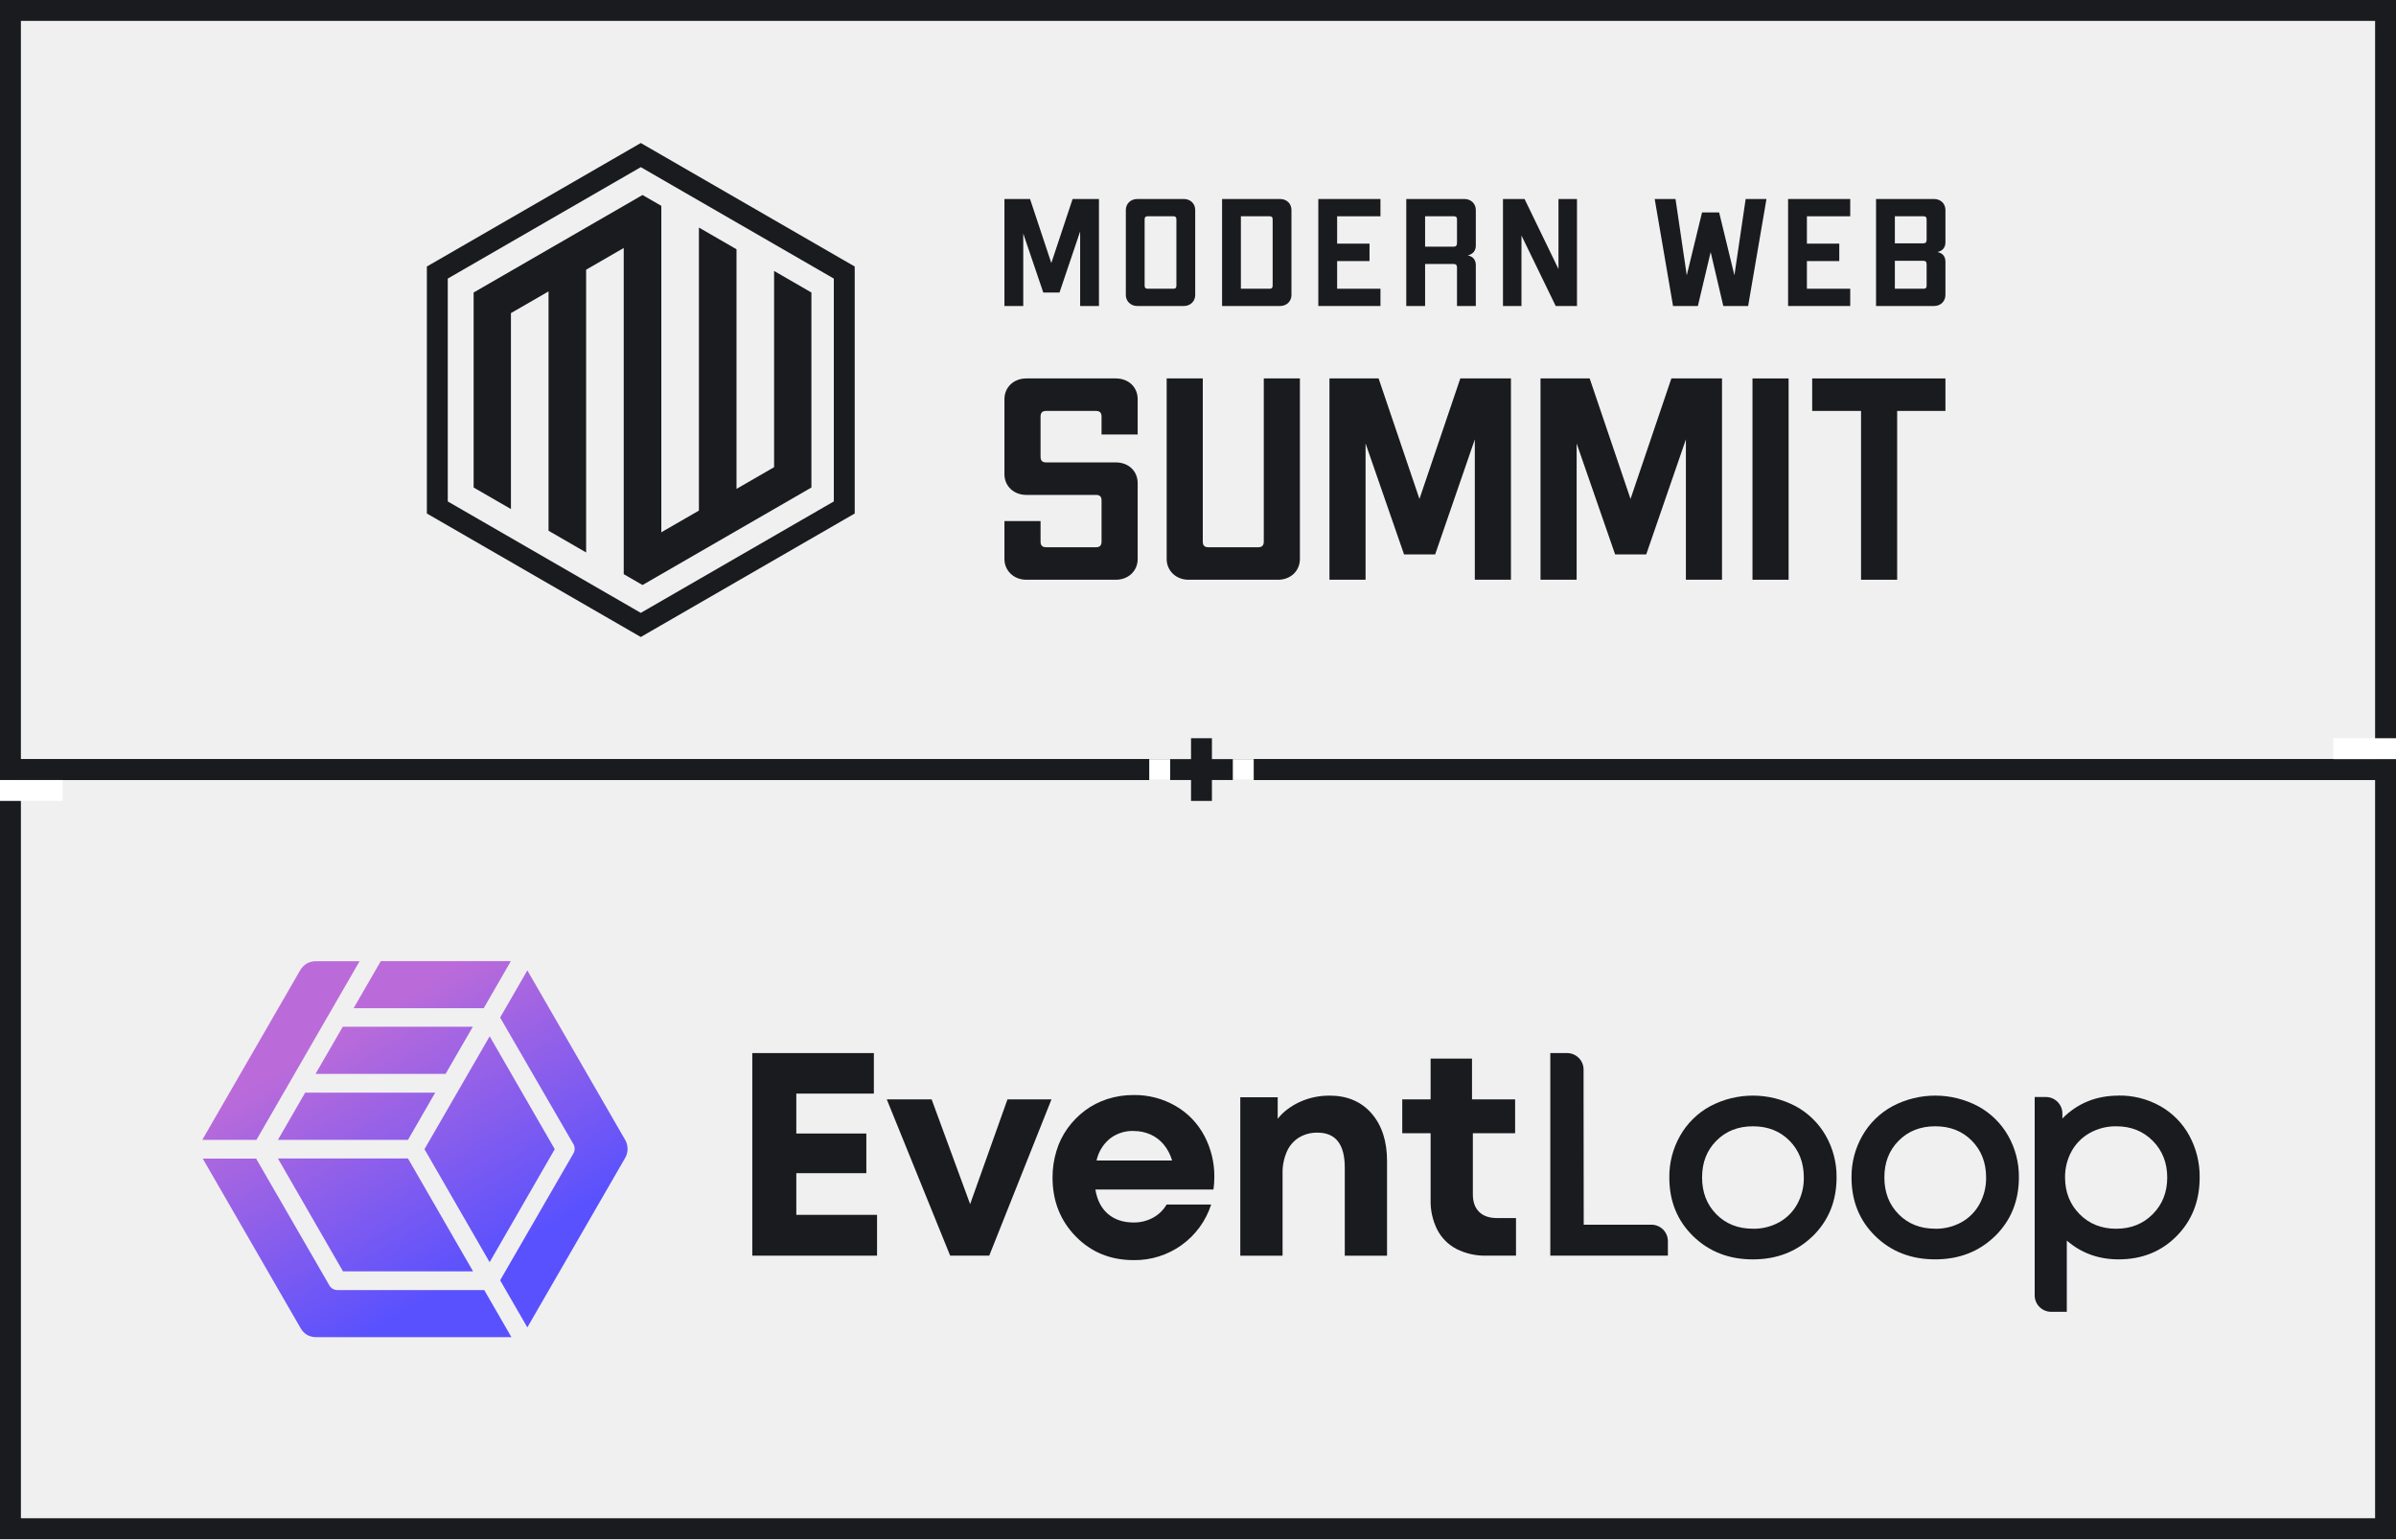
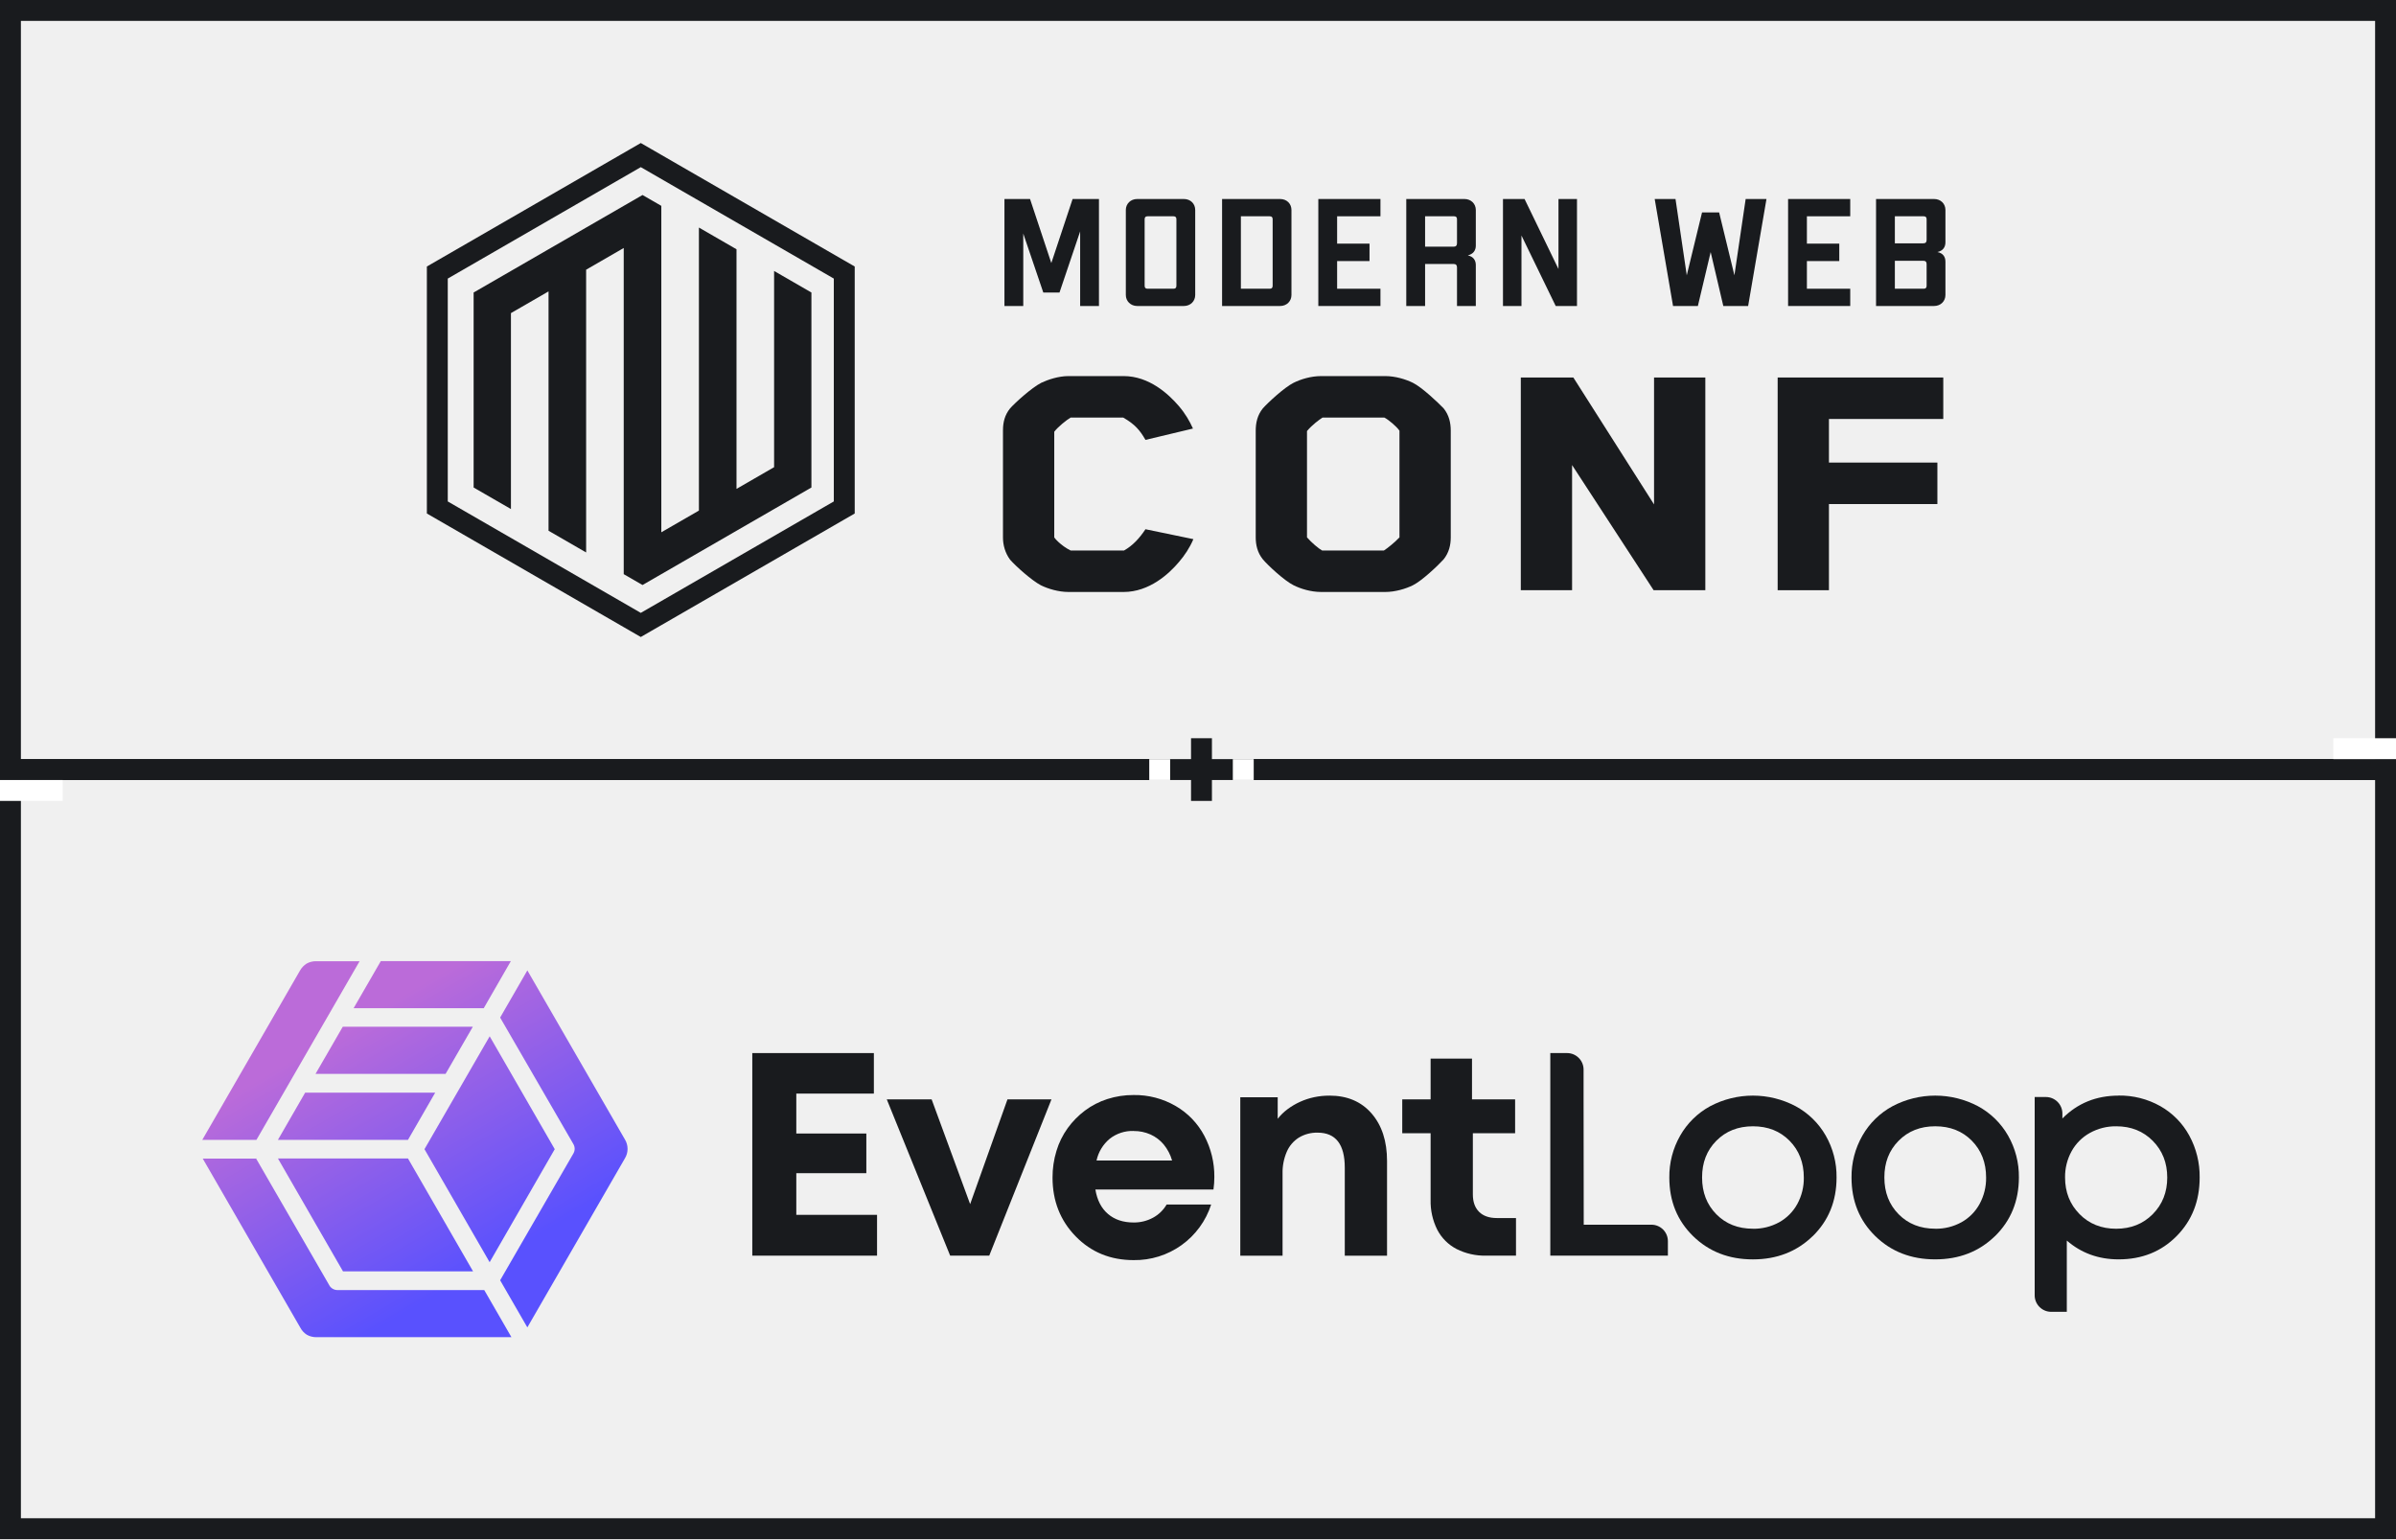
<svg xmlns="http://www.w3.org/2000/svg" width="344" height="221" viewBox="0 0 344 221" fill="none">
  <path d="M277.837 176.431C279.157 176.454 280.46 176.131 281.617 175.495C282.713 174.884 283.613 173.976 284.214 172.875C284.849 171.71 285.171 170.399 285.15 169.072C285.15 166.939 284.468 165.18 283.104 163.795C281.739 162.41 279.987 161.718 277.847 161.718C275.714 161.718 273.962 162.41 272.591 163.795C271.22 165.18 270.538 166.939 270.544 169.072C270.544 171.205 271.226 172.964 272.591 174.349C273.955 175.733 275.707 176.426 277.847 176.426L277.837 176.431ZM286.429 177.485C284.142 179.714 281.278 180.828 277.837 180.828C274.396 180.828 271.535 179.72 269.255 177.503C266.97 175.272 265.828 172.467 265.828 169.087C265.801 166.971 266.343 164.886 267.396 163.051C268.415 161.269 269.912 159.808 271.718 158.833C273.608 157.836 275.712 157.315 277.848 157.315C279.985 157.315 282.089 157.836 283.978 158.833C285.785 159.808 287.282 161.269 288.301 163.051C289.349 164.884 289.887 166.965 289.859 169.077C289.85 172.457 288.704 175.265 286.419 177.503L286.429 177.485Z" fill="#191B1E" />
  <path d="M251.668 176.433C252.988 176.456 254.292 176.133 255.449 175.497C256.544 174.886 257.444 173.978 258.045 172.878C258.679 171.712 259.001 170.402 258.979 169.074C258.979 166.941 258.296 165.182 256.932 163.797C255.568 162.413 253.816 161.72 251.676 161.72C249.542 161.72 247.79 162.413 246.419 163.797C245.048 165.182 244.366 166.941 244.373 169.074C244.373 171.208 245.055 172.967 246.419 174.351C247.783 175.736 249.536 176.428 251.676 176.428L251.668 176.433ZM260.258 177.487C257.967 179.716 255.104 180.831 251.668 180.831C248.232 180.831 245.375 179.722 243.097 177.505C240.812 175.275 239.669 172.47 239.669 169.09C239.641 166.978 240.179 164.897 241.227 163.063C242.241 161.278 243.735 159.813 245.539 158.833C247.429 157.836 249.533 157.315 251.669 157.315C253.806 157.315 255.91 157.836 257.799 158.833C259.606 159.808 261.103 161.269 262.122 163.051C263.17 164.884 263.708 166.965 263.68 169.077C263.678 172.459 262.535 175.268 260.25 177.505L260.258 177.487Z" fill="#191B1E" />
-   <path d="M162.751 162.39C161.513 162.351 160.3 162.749 159.324 163.513C158.364 164.313 157.699 165.41 157.434 166.631H168.279C168.039 165.789 167.629 165.006 167.074 164.329C166.56 163.715 165.914 163.226 165.184 162.897C164.418 162.558 163.589 162.387 162.751 162.398V162.39ZM174.346 169.005C174.345 169.604 174.303 170.202 174.221 170.795H157.267C157.516 172.32 158.119 173.491 159.076 174.307C160.032 175.124 161.259 175.533 162.754 175.533C163.726 175.546 164.685 175.31 165.54 174.847C166.352 174.409 167.028 173.754 167.494 172.957H173.889C173.132 175.304 171.641 177.347 169.636 178.783C167.631 180.22 165.218 180.974 162.751 180.935C159.426 180.935 156.656 179.799 154.441 177.528C152.226 175.256 151.117 172.443 151.116 169.087C151.11 167.791 151.299 166.502 151.676 165.263C152.028 164.085 152.575 162.975 153.295 161.978C153.989 161.021 154.823 160.174 155.768 159.464C156.737 158.74 157.819 158.182 158.971 157.812C160.193 157.419 161.469 157.224 162.751 157.231C164.873 157.198 166.963 157.744 168.798 158.809C170.545 159.82 171.971 161.303 172.911 163.088C173.873 164.908 174.366 166.939 174.346 168.997V169.005Z" fill="#191B1E" />
+   <path d="M162.751 162.39C161.512 162.351 160.299 162.749 159.324 163.513C158.364 164.313 157.698 165.41 157.433 166.631H168.279C168.039 165.789 167.629 165.006 167.074 164.329C166.56 163.715 165.914 163.226 165.184 162.897C164.418 162.558 163.589 162.387 162.751 162.398V162.39ZM174.346 169.005C174.345 169.604 174.303 170.202 174.221 170.795H157.267C157.516 172.32 158.119 173.491 159.076 174.307C160.032 175.124 161.258 175.533 162.754 175.533C163.726 175.546 164.685 175.31 165.539 174.847C166.352 174.409 167.028 173.754 167.494 172.957H173.888C173.132 175.304 171.641 177.347 169.636 178.783C167.631 180.22 165.217 180.974 162.751 180.935C159.426 180.935 156.656 179.799 154.441 177.528C152.225 175.256 151.117 172.443 151.115 169.087C151.11 167.791 151.299 166.502 151.676 165.263C152.028 164.085 152.575 162.975 153.295 161.978C153.989 161.021 154.823 160.174 155.768 159.464C156.737 158.74 157.819 158.182 158.971 157.812C160.192 157.419 161.468 157.224 162.751 157.231C164.873 157.198 166.963 157.744 168.798 158.809C170.545 159.82 171.97 161.303 172.911 163.088C173.873 164.908 174.366 166.939 174.346 168.997V169.005Z" fill="#191B1E" />
  <path d="M227.38 175.85H237.1C237.727 175.85 238.328 176.099 238.771 176.542C239.214 176.985 239.463 177.586 239.463 178.213V180.295H222.581V157.684V151.207H224.996C225.622 151.209 226.222 151.459 226.665 151.902C227.108 152.344 227.357 152.944 227.359 153.571V157.684L227.38 175.85Z" fill="#191B1E" />
  <path d="M190.871 157.315C193.419 157.315 195.434 158.168 196.918 159.873C198.401 161.579 199.142 163.858 199.141 166.711V180.301H193.073V167.662C193.073 164.31 191.771 162.633 189.167 162.633C188.225 162.611 187.296 162.856 186.487 163.339C185.711 163.828 185.102 164.542 184.742 165.386C184.322 166.37 184.117 167.433 184.141 168.504V180.306H178.071V157.551H183.443V160.641C183.858 160.116 184.34 159.648 184.878 159.249C185.428 158.842 186.02 158.494 186.643 158.211C187.289 157.917 187.965 157.694 188.658 157.546C189.389 157.391 190.134 157.315 190.881 157.318" fill="#191B1E" />
  <path d="M144.646 157.854L139.285 172.897L133.757 157.854H127.317L136.418 180.295H142.027L150.962 157.854H144.646Z" fill="#191B1E" />
-   <path d="M204.694 157.857H201.325V162.717H205.397V172.275C205.358 173.766 205.687 175.242 206.354 176.575C206.969 177.758 207.934 178.722 209.116 179.338C210.436 180.002 211.899 180.33 213.375 180.294H217.655V174.895H214.913C213.804 174.895 212.951 174.597 212.355 174.002C211.758 173.407 211.46 172.569 211.462 171.488V162.719H217.529V157.859H211.339V156.987V151.999H205.397V156.987V157.859L204.694 157.857Z" fill="#191B1E" />
+   <path d="M204.694 157.857H201.325V162.717H205.397V172.275C205.359 173.766 205.687 175.242 206.354 176.575C206.969 177.758 207.934 178.722 209.117 179.338C210.436 180.002 211.899 180.33 213.375 180.294H217.655V174.895H214.913C213.804 174.895 212.952 174.597 212.355 174.002C211.758 173.407 211.46 172.569 211.462 171.488V162.719H217.529V157.859H211.339V156.987V151.999H205.397V156.987V157.859L204.694 157.857Z" fill="#191B1E" />
  <path d="M114.327 174.435H125.92V180.295H108.009V151.207H125.464V157.024H114.327V162.758H124.382V168.452H114.327V174.435Z" fill="#191B1E" />
-   <path d="M298.566 174.334C299.95 175.732 301.702 176.431 303.822 176.431C305.942 176.431 307.694 175.732 309.078 174.334C310.463 172.936 311.155 171.183 311.155 169.077C311.155 166.971 310.467 165.218 309.089 163.818C307.704 162.42 305.959 161.721 303.853 161.721C302.527 161.7 301.22 162.026 300.059 162.667C298.948 163.28 298.032 164.195 297.42 165.307C296.789 166.459 296.468 167.754 296.486 169.067C296.486 171.173 297.178 172.925 298.563 174.324L298.566 174.334ZM304.172 157.306C306.267 157.275 308.332 157.798 310.158 158.823C311.91 159.813 313.35 161.274 314.315 163.041C315.324 164.887 315.839 166.963 315.811 169.067C315.811 172.447 314.709 175.252 312.506 177.483C310.303 179.713 307.526 180.828 304.175 180.828C301.293 180.828 298.814 179.928 296.737 178.127V188.359H294.486C293.86 188.357 293.261 188.107 292.818 187.665C292.376 187.223 292.127 186.624 292.125 185.998V157.518H293.741C294.367 157.52 294.966 157.77 295.409 158.212C295.851 158.654 296.1 159.254 296.102 159.879V160.598C298.27 158.41 300.961 157.316 304.175 157.316L304.172 157.306Z" fill="#191B1E" />
+   <path d="M298.566 174.334C299.95 175.732 301.703 176.431 303.822 176.431C305.942 176.431 307.694 175.732 309.079 174.334C310.463 172.936 311.156 171.183 311.156 169.077C311.156 166.971 310.467 165.218 309.089 163.818C307.704 162.42 305.959 161.721 303.853 161.721C302.528 161.7 301.22 162.026 300.06 162.667C298.948 163.28 298.033 164.195 297.42 165.307C296.789 166.459 296.468 167.754 296.486 169.067C296.486 171.173 297.179 172.925 298.563 174.324L298.566 174.334ZM304.173 157.306C306.267 157.275 308.332 157.798 310.158 158.823C311.911 159.813 313.351 161.274 314.315 163.041C315.324 164.887 315.839 166.963 315.811 169.067C315.811 172.447 314.71 175.252 312.506 177.483C310.303 179.713 307.526 180.828 304.175 180.828C301.293 180.828 298.814 179.928 296.737 178.127V188.359H294.486C293.86 188.357 293.261 188.107 292.819 187.665C292.376 187.223 292.127 186.624 292.125 185.998V157.518H293.742C294.367 157.52 294.966 157.77 295.409 158.212C295.851 158.654 296.1 159.254 296.103 159.879V160.598C298.27 158.41 300.961 157.316 304.175 157.316L304.173 157.306Z" fill="#191B1E" />
  <path d="M70.313 181.211L79.646 165.006L70.305 148.799L60.943 165.006L70.284 181.213L70.313 181.211ZM29 163.669H36.819L51.627 138.018H45.37C44.896 138.012 44.429 138.131 44.015 138.363C43.621 138.614 43.296 138.958 43.068 139.366L29.054 163.651L29 163.669ZM39.902 163.669L43.808 156.895H62.48L58.574 163.669H39.902ZM58.574 166.339L67.916 182.546H49.243L39.902 166.339H58.574ZM36.761 166.339L47.233 184.469C47.341 184.697 47.512 184.89 47.725 185.026C47.938 185.162 48.185 185.235 48.438 185.237H69.525L71.607 188.843L73.428 192H45.414C44.94 192.006 44.472 191.887 44.058 191.654C43.665 191.405 43.343 191.058 43.125 190.647L29.11 166.359H36.912L36.761 166.339ZM45.299 154.197L49.212 147.426H67.885L63.972 154.197H45.299ZM50.768 144.763L54.674 138H73.346L69.453 144.763H50.768ZM71.806 146.109L75.712 139.335L89.727 163.62C89.972 164.026 90.101 164.491 90.101 164.965C90.101 165.44 89.972 165.905 89.727 166.311L75.712 190.596L71.806 183.832L82.327 165.618C82.444 165.415 82.506 165.184 82.506 164.95C82.506 164.716 82.444 164.485 82.327 164.282L71.806 146.109Z" fill="url(#paint0_linear)" />
  <path d="M111.14 38.907L116.497 42V70L92.249 84L89.55 82.442V35.609L84.152 38.725V79.326L78.755 76.209V41.841L73.357 44.958V73.093L68 70V42L92.249 28L94.947 29.558V76.429L100.345 73.313V32.674L105.742 35.791V70.197L111.14 67.08V38.907Z" fill="#191B1E" />
  <path d="M92.75 22.701L92 22.268L91.25 22.701L63.537 38.701L62.787 39.134V40V72V72.866L63.537 73.299L91.25 89.299L92 89.732L92.75 89.299L120.463 73.299L121.213 72.866V72V40V39.134L120.463 38.701L92.75 22.701Z" stroke="#191B1E" stroke-width="3" />
-   <path d="M160.194 54.338H147.356C145.528 54.338 144.21 55.618 144.21 57.311V68.088C144.21 69.781 145.528 71.062 147.356 71.062H157.345C157.941 71.062 158.153 71.351 158.153 71.846V77.751C158.153 78.288 157.941 78.577 157.345 78.577H150.204C149.609 78.577 149.396 78.288 149.396 77.751V74.819H144.21V80.27C144.21 81.922 145.528 83.243 147.356 83.243H160.194C162.064 83.243 163.339 81.922 163.339 80.27V69.368C163.339 67.675 162.064 66.395 160.194 66.395H150.204C149.609 66.395 149.396 66.106 149.396 65.57V59.83C149.396 59.293 149.609 59.004 150.204 59.004H157.345C157.941 59.004 158.153 59.293 158.153 59.83V62.39H163.339V57.311C163.339 55.618 162.064 54.338 160.194 54.338Z" fill="#191B1E" />
-   <path d="M181.444 54.338V77.751C181.444 78.288 181.231 78.577 180.636 78.577H173.494C172.899 78.577 172.687 78.288 172.687 77.751V54.338H167.501V80.27C167.501 81.922 168.818 83.243 170.646 83.243H183.484C185.354 83.243 186.63 81.922 186.63 80.27V54.338H181.444Z" fill="#191B1E" />
-   <path d="M216.93 54.338H209.661L203.795 71.64L197.929 54.338H190.872V83.243H196.058V63.67L201.584 79.609H206.048L211.744 63.092V83.243H216.93V54.338Z" fill="#191B1E" />
-   <path d="M247.234 54.338H239.965L234.099 71.64L228.233 54.338H221.176V83.243H226.362V63.67L231.889 79.609H236.352L242.048 63.092V83.243H247.234V54.338Z" fill="#191B1E" />
-   <path d="M251.608 83.243H256.794V54.338H251.608V83.243Z" fill="#191B1E" />
-   <path d="M279.31 54.338H260.181V59.004H267.195V83.243H272.381V59.004H279.31V54.338Z" fill="#191B1E" />
-   <path d="M157.781 28.574H153.995L150.94 37.771L147.885 28.574H144.211V43.938H146.911V33.535L149.789 42.007H152.114L155.08 33.227V43.938H157.781V28.574Z" fill="#191B1E" />
-   <path d="M169.961 28.574H163.276C162.324 28.574 161.638 29.255 161.638 30.154V42.358C161.638 43.236 162.324 43.938 163.276 43.938H169.961C170.935 43.938 171.599 43.236 171.599 42.358V30.154C171.599 29.255 170.935 28.574 169.961 28.574ZM168.899 31.493V41.019C168.899 41.305 168.788 41.458 168.478 41.458H164.759C164.449 41.458 164.338 41.305 164.338 41.019V31.493C164.338 31.208 164.449 31.055 164.759 31.055H168.478C168.788 31.055 168.899 31.208 168.899 31.493Z" fill="#191B1E" />
+   <path d="M171.277 61.534C170.794 60.465 170.19 59.396 169.225 58.276C167.777 56.596 165.001 54 161.319 54H153.414C151.966 54 150.457 54.509 149.492 54.967C148.104 55.68 145.75 57.818 145.026 58.632C144.241 59.599 144 60.668 144 61.788V77.212C144 78.23 144.302 79.401 145.026 80.368C145.871 81.335 148.164 83.371 149.431 84.033C150.457 84.542 151.966 85 153.414 85H161.319C165.001 85 167.837 82.404 169.285 80.673C170.07 79.757 170.794 78.688 171.337 77.415L164.458 75.99C163.613 77.263 162.647 78.332 161.38 79.044H153.716C152.267 78.332 151.362 77.212 151.362 77.161V61.992C151.905 61.279 153.112 60.312 153.716 59.956H161.259C162.949 60.923 163.673 61.788 164.458 63.163L171.277 61.534Z" fill="#191B1E" />
+   <path d="M208.288 77.161V61.839C208.288 60.719 208.046 59.599 207.262 58.632C206.477 57.818 204.184 55.629 202.856 54.967C201.831 54.458 200.322 54 198.874 54H189.701C188.192 54 186.744 54.458 185.718 54.967C184.39 55.629 182.037 57.818 181.313 58.632C180.528 59.599 180.287 60.719 180.287 61.839V77.161C180.287 78.23 180.528 79.35 181.313 80.317C182.037 81.182 184.39 83.371 185.718 84.033C186.744 84.542 188.192 85 189.701 85H198.874C200.322 85 201.831 84.542 202.856 84.033C204.184 83.371 206.477 81.182 207.262 80.317C208.046 79.35 208.288 78.23 208.288 77.161ZM200.925 77.161C200.262 77.874 199.175 78.739 198.693 79.044H189.822C189.339 78.79 188.313 77.924 187.649 77.161V61.89C188.373 61.025 189.399 60.261 189.882 59.956H198.753C199.356 60.261 200.503 61.228 200.925 61.839V77.161Z" fill="#191B1E" />
+   <path d="M244.838 84.746V54.204H237.476V72.427L225.889 54.204H218.346V84.746H225.708V66.777L237.415 84.746H244.838Z" fill="#191B1E" />
+   <path d="M279 60.159V54.204H255.223V84.746H262.586V72.376H278.155V66.42H262.586V60.159H279Z" fill="#191B1E" />
+   <path d="M157.781 28.574H153.996L150.941 37.771L147.886 28.574H144.211V43.938H146.912V33.535L149.79 42.007H152.114L155.08 33.227V43.938H157.781V28.574Z" fill="#191B1E" />
+   <path d="M169.962 28.574H163.276C162.324 28.574 161.638 29.255 161.638 30.154V42.358C161.638 43.236 162.324 43.938 163.276 43.938H169.962C170.936 43.938 171.6 43.236 171.6 42.358V30.154C171.6 29.255 170.936 28.574 169.962 28.574ZM168.899 31.493V41.019C168.899 41.305 168.788 41.458 168.478 41.458H164.759C164.449 41.458 164.339 41.305 164.339 41.019V31.493C164.339 31.208 164.449 31.055 164.759 31.055H168.478C168.788 31.055 168.899 31.208 168.899 31.493Z" fill="#191B1E" />
  <path d="M183.78 28.574H175.457V43.938H183.78C184.754 43.938 185.418 43.236 185.418 42.358V30.154C185.418 29.255 184.754 28.574 183.78 28.574ZM182.718 31.493V41.019C182.718 41.305 182.607 41.458 182.297 41.458H178.157V31.055H182.297C182.607 31.055 182.718 31.208 182.718 31.493Z" fill="#191B1E" />
-   <path d="M198.196 31.055V28.574H189.274V43.938H198.196V41.458H191.975V37.486H196.624V34.983H191.975V31.055H198.196Z" fill="#191B1E" />
+   <path d="M198.196 31.055V28.574H189.275V43.938H198.196V41.458H191.975V37.486H196.624V34.983H191.975V31.055H198.196Z" fill="#191B1E" />
  <path d="M210.249 28.574H201.903V43.938H204.604V37.903H208.699C209.031 37.903 209.186 38.078 209.186 38.407V43.938H211.887V38.056C211.887 37.354 211.511 36.827 210.736 36.673C211.511 36.476 211.887 35.971 211.887 35.269V30.154C211.887 29.255 211.201 28.574 210.249 28.574ZM209.186 31.493V34.917C209.186 35.247 209.031 35.422 208.699 35.422H204.604V31.055H208.766C209.076 31.055 209.186 31.208 209.186 31.493Z" fill="#191B1E" />
  <path d="M223.755 28.574V38.627L218.885 28.574H215.786V43.938H218.442V33.82L223.357 43.938H226.412V28.574H223.755Z" fill="#191B1E" />
-   <path d="M250.63 28.574L249.014 39.527L246.822 30.506H244.365L242.173 39.527L240.557 28.574H237.569L240.203 43.938H243.767L245.604 36.191L247.42 43.938H250.984L253.618 28.574H250.63Z" fill="#191B1E" />
-   <path d="M265.641 31.055V28.574H256.72V43.938H265.641V41.458H259.421V37.486H264.07V34.983H259.421V31.055H265.641Z" fill="#191B1E" />
-   <path d="M277.673 28.574H269.349V43.938H277.673C278.647 43.938 279.311 43.236 279.311 42.358V37.573C279.311 36.871 278.956 36.344 278.16 36.191C278.956 36.015 279.311 35.488 279.311 34.786V30.154C279.311 29.255 278.647 28.574 277.673 28.574ZM276.61 31.493V34.435C276.61 34.786 276.455 34.939 276.123 34.939H272.05V31.055H276.189C276.499 31.055 276.61 31.208 276.61 31.493ZM276.61 37.925V41.019C276.61 41.305 276.499 41.458 276.189 41.458H272.05V37.442H276.123C276.455 37.442 276.61 37.595 276.61 37.925Z" fill="#191B1E" />
+   <path d="M250.63 28.574L249.014 39.527L246.822 30.506H244.365L242.173 39.527L240.557 28.574H237.569L240.203 43.938H243.767L245.605 36.191L247.42 43.938H250.984L253.618 28.574H250.63Z" fill="#191B1E" />
+   <path d="M265.642 31.055V28.574H256.72V43.938H265.642V41.458H259.421V37.486H264.07V34.983H259.421V31.055H265.642Z" fill="#191B1E" />
+   <path d="M277.673 28.574H269.349V43.938H277.673C278.647 43.938 279.311 43.236 279.311 42.358V37.573C279.311 36.871 278.957 36.344 278.16 36.191C278.957 36.015 279.311 35.488 279.311 34.786V30.154C279.311 29.255 278.647 28.574 277.673 28.574ZM276.61 31.493V34.435C276.61 34.786 276.455 34.939 276.123 34.939H272.05V31.055H276.19C276.499 31.055 276.61 31.208 276.61 31.493ZM276.61 37.925V41.019C276.61 41.305 276.499 41.458 276.19 41.458H272.05V37.442H276.123C276.455 37.442 276.61 37.595 276.61 37.925Z" fill="#191B1E" />
  <rect x="342.5" y="110.5" width="341" height="109" transform="rotate(-180 342.5 110.5)" stroke="#191B1E" stroke-width="3" />
  <rect x="1.5" y="110.5" width="341" height="109" stroke="#191B1E" stroke-width="3" />
  <rect x="171" y="109" width="9" height="3" fill="white" />
  <rect x="165" y="109" width="9" height="3" fill="white" />
  <rect y="112" width="9" height="3" fill="white" />
  <rect x="335" y="106" width="9" height="3" fill="white" />
  <path fill-rule="evenodd" clip-rule="evenodd" d="M171 112V115H174V112H177V109H174V106H171V109H168V112H171Z" fill="#191B1E" />
  <defs>
    <linearGradient id="paint0_linear" x1="69.02" y1="182.189" x2="49.01" y2="148.005" gradientUnits="userSpaceOnUse">
      <stop stop-color="#5951FE" />
      <stop offset="1" stop-color="#BB6BD9" />
    </linearGradient>
  </defs>
</svg>
